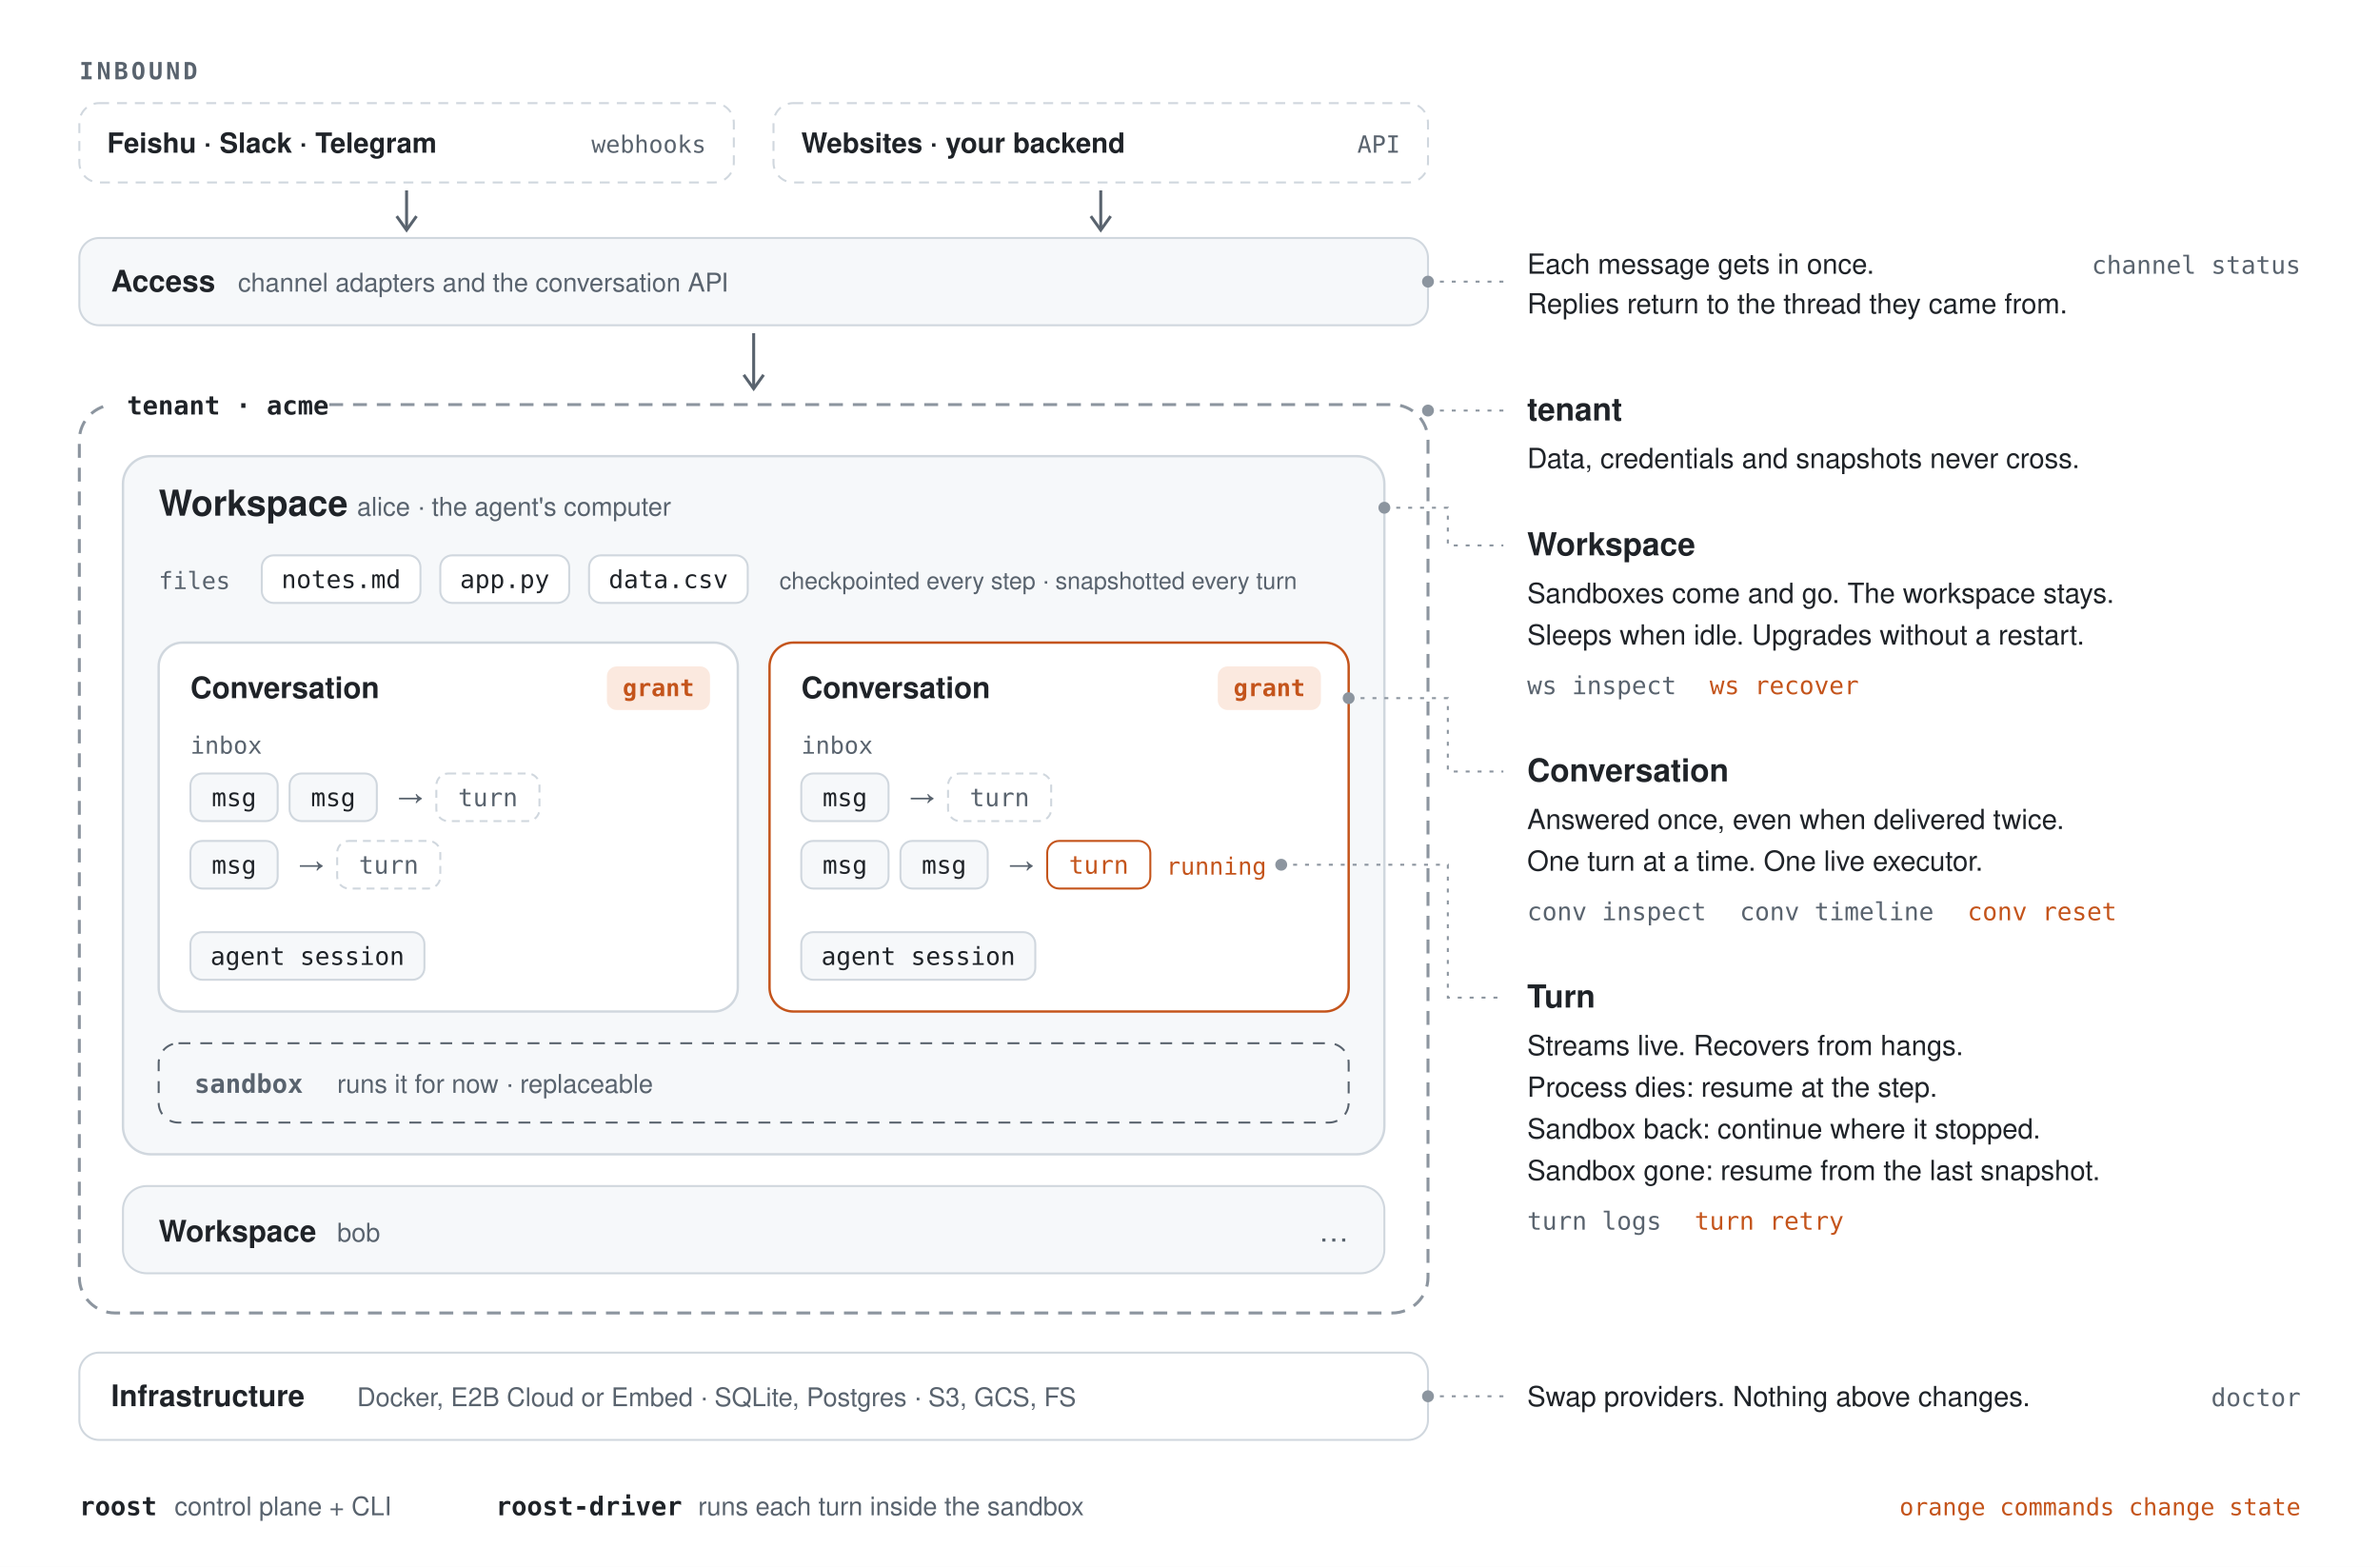
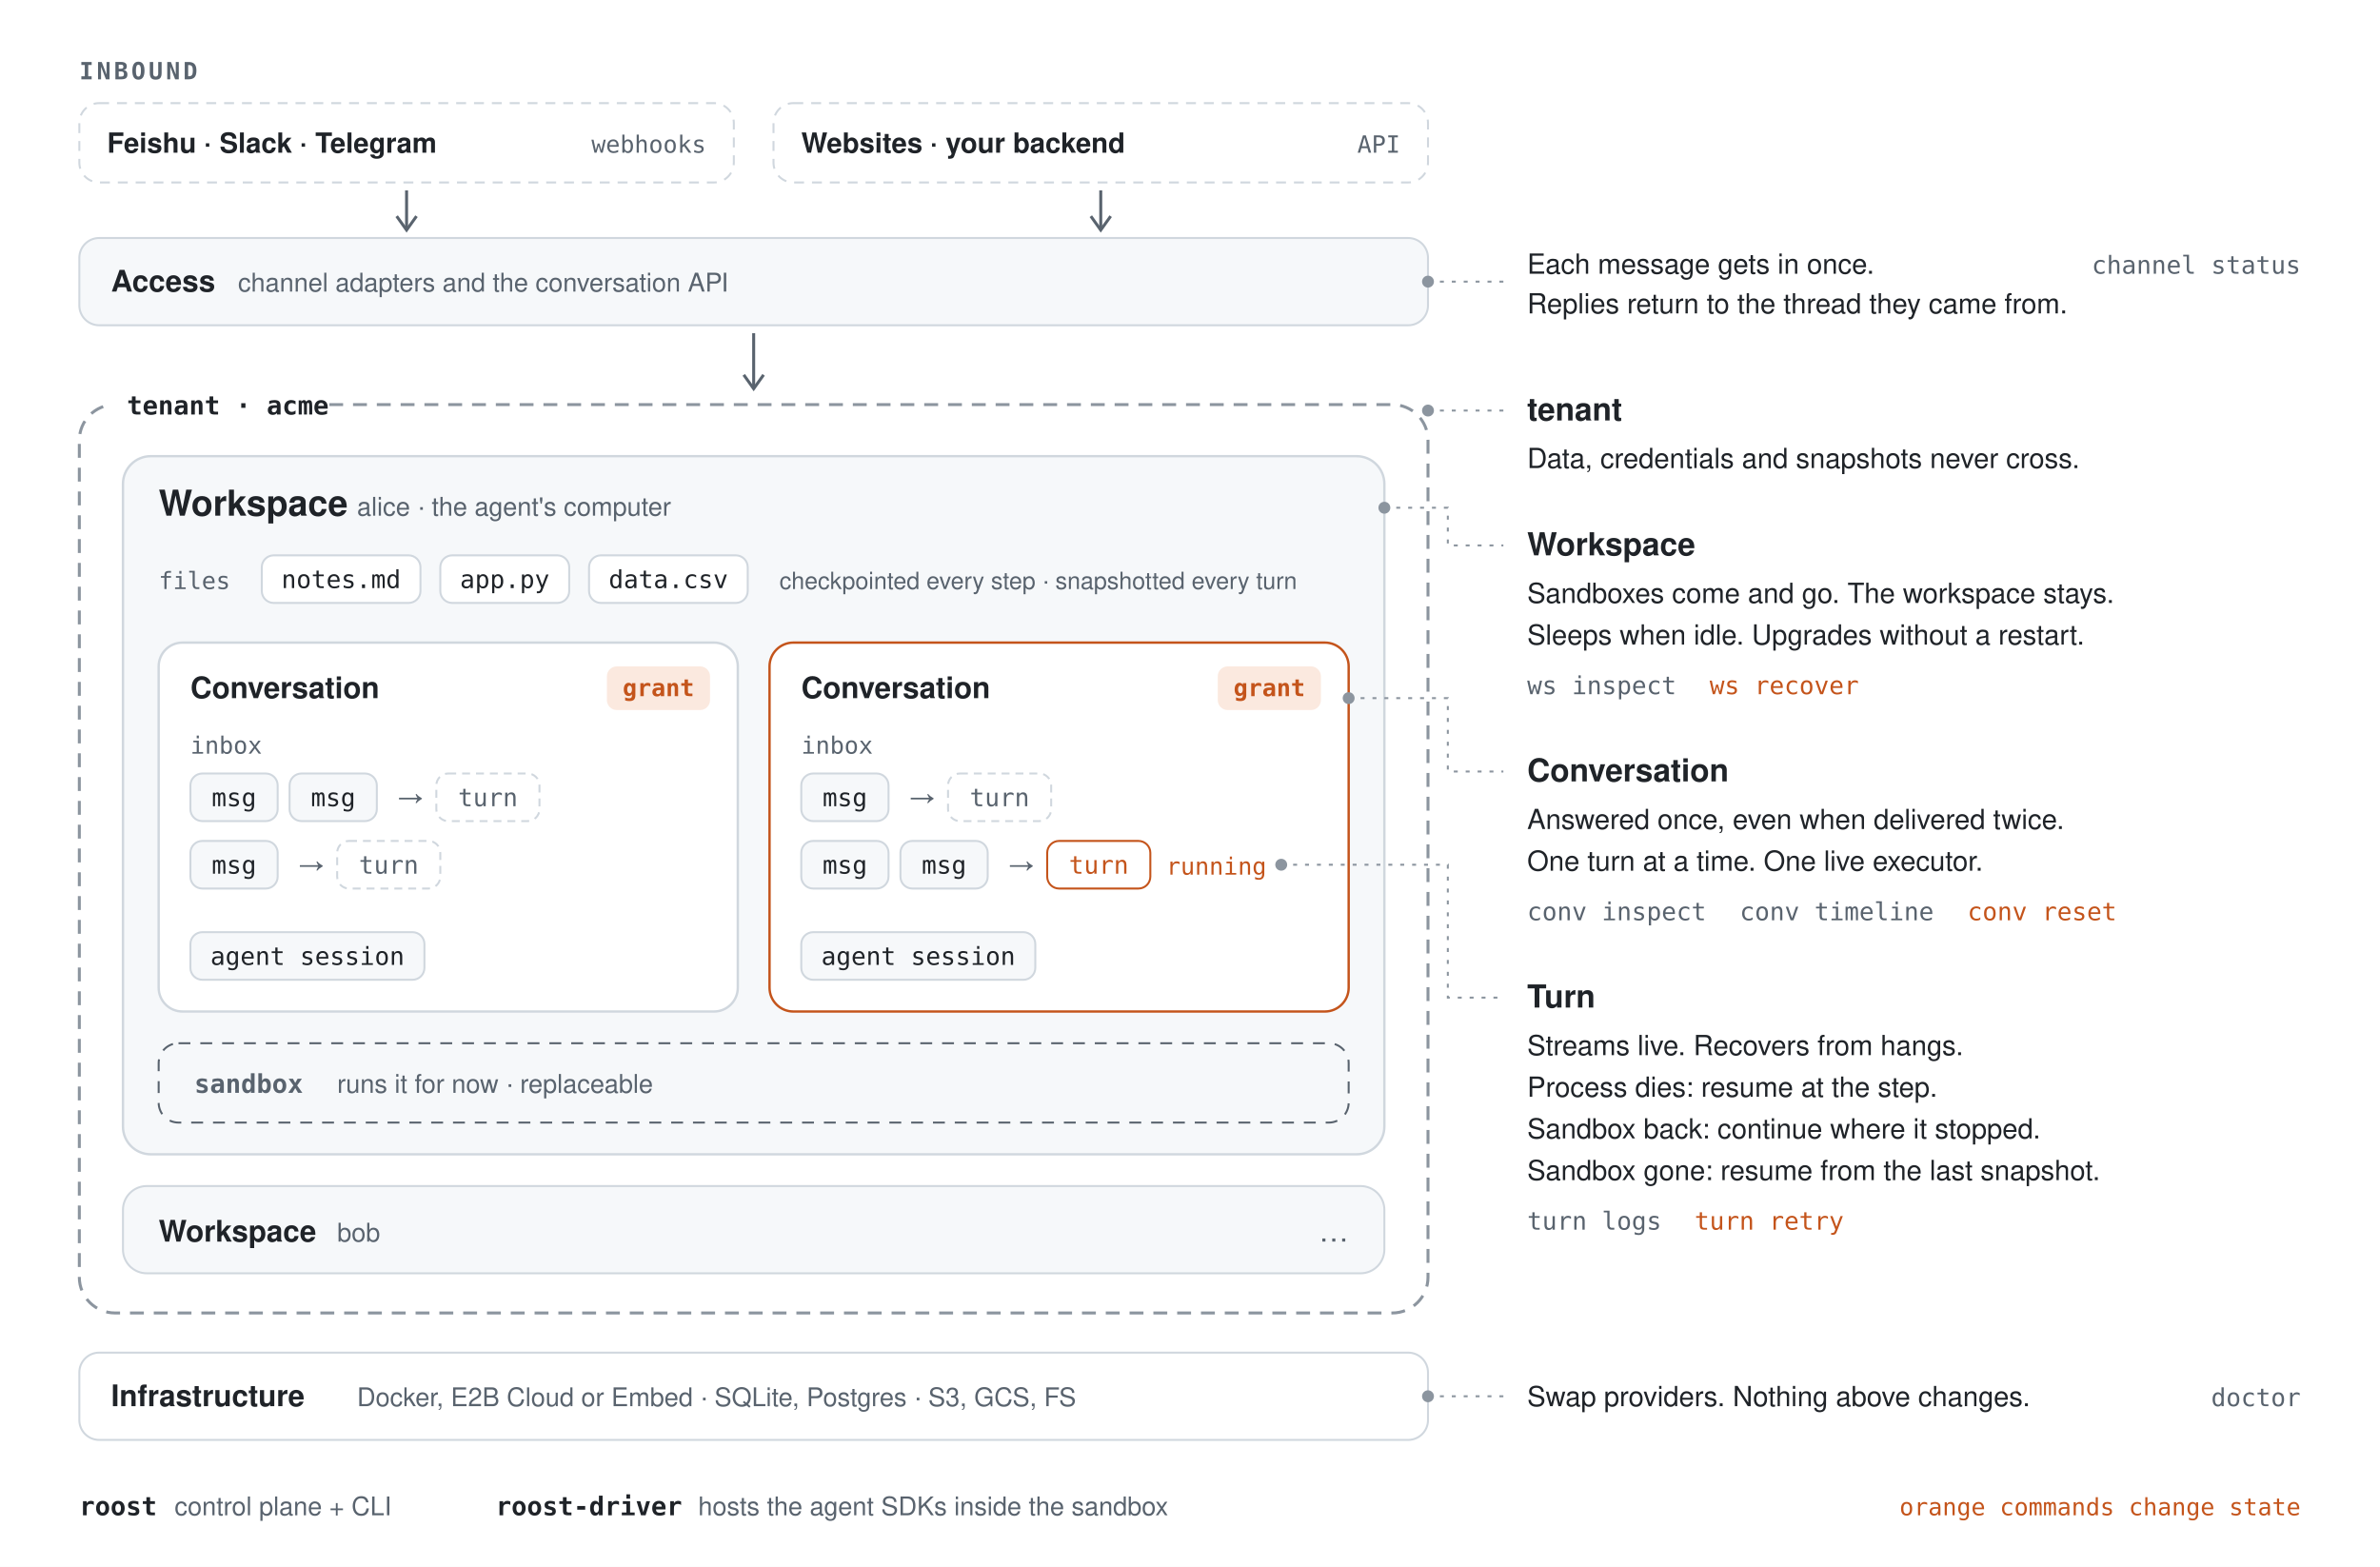
<svg xmlns="http://www.w3.org/2000/svg" width="1200" height="790" viewBox="0 0 1200 790" role="img" aria-label="roost: a tenant contains workspaces, a workspace contains conversations that share its files, a conversation runs one turn at a time; each level lists its guarantees and operator commands">
  <rect x="0" y="0" width="1200" height="790" rx="0" fill="#FFFFFF" />
  <text x="40" y="40" font-family="ui-monospace, SFMono-Regular, Menlo, Consolas, monospace" font-size="12" font-weight="600" fill="#59636E" text-anchor="start" letter-spacing="1.5">INBOUND</text>
  <rect x="40" y="52" width="330" height="40" rx="10" fill="none" stroke="#D0D7DE" stroke-width="1" stroke-dasharray="5 4" />
  <text x="54" y="77" font-family="-apple-system, BlinkMacSystemFont, 'Segoe UI', Helvetica, Arial, sans-serif" font-size="14" font-weight="600" fill="#1F2328" text-anchor="start">Feishu · Slack · Telegram</text>
  <text x="356" y="77" font-family="ui-monospace, SFMono-Regular, Menlo, Consolas, monospace" font-size="12" font-weight="400" fill="#59636E" text-anchor="end">webhooks</text>
  <path d="M205 96 V116" stroke="#59636E" stroke-width="1.5" />
  <path d="M200 109 L205 116 L210 109" fill="none" stroke="#59636E" stroke-width="1.5" />
  <rect x="390" y="52" width="330" height="40" rx="10" fill="none" stroke="#D0D7DE" stroke-width="1" stroke-dasharray="5 4" />
  <text x="404" y="77" font-family="-apple-system, BlinkMacSystemFont, 'Segoe UI', Helvetica, Arial, sans-serif" font-size="14" font-weight="600" fill="#1F2328" text-anchor="start">Websites · your backend</text>
  <text x="706" y="77" font-family="ui-monospace, SFMono-Regular, Menlo, Consolas, monospace" font-size="12" font-weight="400" fill="#59636E" text-anchor="end">API</text>
  <path d="M555 96 V116" stroke="#59636E" stroke-width="1.5" />
  <path d="M550 109 L555 116 L560 109" fill="none" stroke="#59636E" stroke-width="1.5" />
  <rect x="40" y="120" width="680" height="44" rx="10" fill="#F6F8FA" stroke="#D0D7DE" stroke-width="1" />
  <text x="56" y="147" font-family="-apple-system, BlinkMacSystemFont, 'Segoe UI', Helvetica, Arial, sans-serif" font-size="15" font-weight="700" fill="#1F2328" text-anchor="start">Access</text>
  <text x="120" y="147" font-family="-apple-system, BlinkMacSystemFont, 'Segoe UI', Helvetica, Arial, sans-serif" font-size="13" font-weight="400" fill="#59636E" text-anchor="start">channel adapters and the conversation API</text>
  <text x="770" y="138" font-family="-apple-system, BlinkMacSystemFont, 'Segoe UI', Helvetica, Arial, sans-serif" font-size="14" font-weight="500" fill="#1F2328" text-anchor="start">Each message gets in once.</text>
  <text x="770" y="158" font-family="-apple-system, BlinkMacSystemFont, 'Segoe UI', Helvetica, Arial, sans-serif" font-size="14" font-weight="400" fill="#1F2328" text-anchor="start">Replies return to the thread they came from.</text>
  <text x="1160" y="138" font-family="ui-monospace, SFMono-Regular, Menlo, Consolas, monospace" font-size="12.5" font-weight="500" fill="#59636E" text-anchor="end">channel status</text>
  <path d="M720 142 H758" stroke="#8C959F" stroke-dasharray="2 4" />
  <circle cx="720" cy="142" r="3" fill="#8C959F" />
  <path d="M380 168 V196" stroke="#59636E" stroke-width="1.5" />
  <path d="M375 189 L380 196 L385 189" fill="none" stroke="#59636E" stroke-width="1.5" />
  <rect x="40" y="204" width="680" height="458" rx="18" fill="none" stroke="#8C959F" stroke-width="1.5" stroke-dasharray="7 5" />
  <rect x="56" y="193" width="110" height="22" rx="4" fill="#FFFFFF" />
  <text x="64" y="209" font-family="ui-monospace, SFMono-Regular, Menlo, Consolas, monospace" font-size="13" font-weight="600" fill="#1F2328" text-anchor="start">tenant · acme</text>
  <rect x="62" y="230" width="636" height="352" rx="14" fill="#F6F8FA" stroke="#D0D7DE" stroke-width="1.2" />
  <text x="80" y="260" font-family="-apple-system, BlinkMacSystemFont, 'Segoe UI', Helvetica, Arial, sans-serif" font-size="18" font-weight="700" fill="#1F2328" text-anchor="start">Workspace</text>
  <text x="180" y="260" font-family="-apple-system, BlinkMacSystemFont, 'Segoe UI', Helvetica, Arial, sans-serif" font-size="13" font-weight="400" fill="#59636E" text-anchor="start">alice · the agent's computer</text>
  <text x="80" y="297" font-family="ui-monospace, SFMono-Regular, Menlo, Consolas, monospace" font-size="12" font-weight="400" fill="#59636E" text-anchor="start">files</text>
  <rect x="132" y="280" width="80" height="24" rx="6" fill="#FFFFFF" stroke="#D0D7DE" stroke-width="1" />
  <text x="172.0" y="296.5" font-family="ui-monospace, SFMono-Regular, Menlo, Consolas, monospace" font-size="12.5" font-weight="500" fill="#1F2328" text-anchor="middle">notes.md</text>
  <rect x="222" y="280" width="65" height="24" rx="6" fill="#FFFFFF" stroke="#D0D7DE" stroke-width="1" />
  <text x="254.5" y="296.5" font-family="ui-monospace, SFMono-Regular, Menlo, Consolas, monospace" font-size="12.5" font-weight="500" fill="#1F2328" text-anchor="middle">app.py</text>
  <rect x="297" y="280" width="80" height="24" rx="6" fill="#FFFFFF" stroke="#D0D7DE" stroke-width="1" />
  <text x="337.0" y="296.5" font-family="ui-monospace, SFMono-Regular, Menlo, Consolas, monospace" font-size="12.5" font-weight="500" fill="#1F2328" text-anchor="middle">data.csv</text>
  <text x="393" y="297" font-family="-apple-system, BlinkMacSystemFont, 'Segoe UI', Helvetica, Arial, sans-serif" font-size="12" font-weight="400" fill="#59636E" text-anchor="start">checkpointed every step · snapshotted every turn</text>
  <rect x="80" y="324" width="292" height="186" rx="12" fill="#FFFFFF" stroke="#D0D7DE" stroke-width="1.2" />
  <text x="96" y="352" font-family="-apple-system, BlinkMacSystemFont, 'Segoe UI', Helvetica, Arial, sans-serif" font-size="15" font-weight="700" fill="#1F2328" text-anchor="start">Conversation</text>
  <rect x="306" y="336" width="52" height="22" rx="5" fill="#FBE9DF" />
  <text x="332.0" y="351" font-family="ui-monospace, SFMono-Regular, Menlo, Consolas, monospace" font-size="12" font-weight="600" fill="#C4541B" text-anchor="middle">grant</text>
  <text x="96" y="380" font-family="ui-monospace, SFMono-Regular, Menlo, Consolas, monospace" font-size="12" font-weight="400" fill="#59636E" text-anchor="start">inbox</text>
  <rect x="96" y="390" width="44" height="24" rx="6" fill="#F6F8FA" stroke="#D0D7DE" stroke-width="1" />
  <text x="118.0" y="406.5" font-family="ui-monospace, SFMono-Regular, Menlo, Consolas, monospace" font-size="12.5" font-weight="500" fill="#1F2328" text-anchor="middle">msg</text>
  <rect x="146" y="390" width="44" height="24" rx="6" fill="#F6F8FA" stroke="#D0D7DE" stroke-width="1" />
  <text x="168.0" y="406.5" font-family="ui-monospace, SFMono-Regular, Menlo, Consolas, monospace" font-size="12.5" font-weight="500" fill="#1F2328" text-anchor="middle">msg</text>
  <text x="200" y="407" font-family="-apple-system, BlinkMacSystemFont, 'Segoe UI', Helvetica, Arial, sans-serif" font-size="14" font-weight="400" fill="#59636E" text-anchor="start">→</text>
  <rect x="220" y="390" width="52" height="24" rx="6" fill="#FFFFFF" stroke="#D0D7DE" stroke-width="1" stroke-dasharray="4 3" />
  <text x="246.0" y="406.5" font-family="ui-monospace, SFMono-Regular, Menlo, Consolas, monospace" font-size="12.5" font-weight="500" fill="#59636E" text-anchor="middle">turn</text>
  <rect x="96" y="424" width="44" height="24" rx="6" fill="#F6F8FA" stroke="#D0D7DE" stroke-width="1" />
  <text x="118.0" y="440.5" font-family="ui-monospace, SFMono-Regular, Menlo, Consolas, monospace" font-size="12.5" font-weight="500" fill="#1F2328" text-anchor="middle">msg</text>
  <text x="150" y="441" font-family="-apple-system, BlinkMacSystemFont, 'Segoe UI', Helvetica, Arial, sans-serif" font-size="14" font-weight="400" fill="#59636E" text-anchor="start">→</text>
  <rect x="170" y="424" width="52" height="24" rx="6" fill="#FFFFFF" stroke="#D0D7DE" stroke-width="1" stroke-dasharray="4 3" />
  <text x="196.0" y="440.5" font-family="ui-monospace, SFMono-Regular, Menlo, Consolas, monospace" font-size="12.5" font-weight="500" fill="#59636E" text-anchor="middle">turn</text>
  <rect x="96" y="470" width="118" height="24" rx="6" fill="#F6F8FA" stroke="#D0D7DE" stroke-width="1" />
  <text x="155.0" y="486.5" font-family="ui-monospace, SFMono-Regular, Menlo, Consolas, monospace" font-size="12.5" font-weight="500" fill="#1F2328" text-anchor="middle">agent session</text>
  <rect x="388" y="324" width="292" height="186" rx="12" fill="#FFFFFF" stroke="#C4541B" stroke-width="1.2" />
  <text x="404" y="352" font-family="-apple-system, BlinkMacSystemFont, 'Segoe UI', Helvetica, Arial, sans-serif" font-size="15" font-weight="700" fill="#1F2328" text-anchor="start">Conversation</text>
  <rect x="614" y="336" width="52" height="22" rx="5" fill="#FBE9DF" />
  <text x="640.0" y="351" font-family="ui-monospace, SFMono-Regular, Menlo, Consolas, monospace" font-size="12" font-weight="600" fill="#C4541B" text-anchor="middle">grant</text>
  <text x="404" y="380" font-family="ui-monospace, SFMono-Regular, Menlo, Consolas, monospace" font-size="12" font-weight="400" fill="#59636E" text-anchor="start">inbox</text>
  <rect x="404" y="390" width="44" height="24" rx="6" fill="#F6F8FA" stroke="#D0D7DE" stroke-width="1" />
  <text x="426.0" y="406.5" font-family="ui-monospace, SFMono-Regular, Menlo, Consolas, monospace" font-size="12.5" font-weight="500" fill="#1F2328" text-anchor="middle">msg</text>
  <text x="458" y="407" font-family="-apple-system, BlinkMacSystemFont, 'Segoe UI', Helvetica, Arial, sans-serif" font-size="14" font-weight="400" fill="#59636E" text-anchor="start">→</text>
  <rect x="478" y="390" width="52" height="24" rx="6" fill="#FFFFFF" stroke="#D0D7DE" stroke-width="1" stroke-dasharray="4 3" />
  <text x="504.0" y="406.5" font-family="ui-monospace, SFMono-Regular, Menlo, Consolas, monospace" font-size="12.5" font-weight="500" fill="#59636E" text-anchor="middle">turn</text>
  <rect x="404" y="424" width="44" height="24" rx="6" fill="#F6F8FA" stroke="#D0D7DE" stroke-width="1" />
  <text x="426.0" y="440.5" font-family="ui-monospace, SFMono-Regular, Menlo, Consolas, monospace" font-size="12.5" font-weight="500" fill="#1F2328" text-anchor="middle">msg</text>
  <rect x="454" y="424" width="44" height="24" rx="6" fill="#F6F8FA" stroke="#D0D7DE" stroke-width="1" />
  <text x="476.0" y="440.5" font-family="ui-monospace, SFMono-Regular, Menlo, Consolas, monospace" font-size="12.5" font-weight="500" fill="#1F2328" text-anchor="middle">msg</text>
  <text x="508" y="441" font-family="-apple-system, BlinkMacSystemFont, 'Segoe UI', Helvetica, Arial, sans-serif" font-size="14" font-weight="400" fill="#59636E" text-anchor="start">→</text>
  <rect x="528" y="424" width="52" height="24" rx="6" fill="#FFFFFF" stroke="#C4541B" stroke-width="1" />
  <text x="554.0" y="440.5" font-family="ui-monospace, SFMono-Regular, Menlo, Consolas, monospace" font-size="12.5" font-weight="500" fill="#C4541B" text-anchor="middle">turn</text>
  <text x="588" y="441" font-family="ui-monospace, SFMono-Regular, Menlo, Consolas, monospace" font-size="12" font-weight="400" fill="#C4541B" text-anchor="start">running</text>
  <rect x="404" y="470" width="118" height="24" rx="6" fill="#F6F8FA" stroke="#D0D7DE" stroke-width="1" />
  <text x="463.0" y="486.5" font-family="ui-monospace, SFMono-Regular, Menlo, Consolas, monospace" font-size="12.5" font-weight="500" fill="#1F2328" text-anchor="middle">agent session</text>
  <rect x="80" y="526" width="600" height="40" rx="10" fill="none" stroke="#59636E" stroke-width="1" stroke-dasharray="6 5" />
  <text x="98" y="551" font-family="ui-monospace, SFMono-Regular, Menlo, Consolas, monospace" font-size="13" font-weight="600" fill="#59636E" text-anchor="start">sandbox</text>
  <text x="170" y="551" font-family="-apple-system, BlinkMacSystemFont, 'Segoe UI', Helvetica, Arial, sans-serif" font-size="13" font-weight="400" fill="#59636E" text-anchor="start">runs it for now · replaceable</text>
  <rect x="62" y="598" width="636" height="44" rx="12" fill="#F6F8FA" stroke="#D0D7DE" stroke-width="1" />
  <text x="80" y="626" font-family="-apple-system, BlinkMacSystemFont, 'Segoe UI', Helvetica, Arial, sans-serif" font-size="15" font-weight="700" fill="#1F2328" text-anchor="start">Workspace</text>
  <text x="170" y="626" font-family="-apple-system, BlinkMacSystemFont, 'Segoe UI', Helvetica, Arial, sans-serif" font-size="13" font-weight="400" fill="#59636E" text-anchor="start">bob</text>
  <text x="680" y="626" font-family="-apple-system, BlinkMacSystemFont, 'Segoe UI', Helvetica, Arial, sans-serif" font-size="15" font-weight="400" fill="#59636E" text-anchor="end">…</text>
  <rect x="40" y="682" width="680" height="44" rx="10" fill="none" stroke="#D0D7DE" stroke-width="1" />
  <text x="56" y="709" font-family="-apple-system, BlinkMacSystemFont, 'Segoe UI', Helvetica, Arial, sans-serif" font-size="15" font-weight="700" fill="#1F2328" text-anchor="start">Infrastructure</text>
  <text x="180" y="709" font-family="-apple-system, BlinkMacSystemFont, 'Segoe UI', Helvetica, Arial, sans-serif" font-size="13" font-weight="400" fill="#59636E" text-anchor="start">Docker, E2B Cloud or Embed · SQLite, Postgres · S3, GCS, FS</text>
  <text x="770" y="709" font-family="-apple-system, BlinkMacSystemFont, 'Segoe UI', Helvetica, Arial, sans-serif" font-size="14" font-weight="500" fill="#1F2328" text-anchor="start">Swap providers. Nothing above changes.</text>
  <text x="1160" y="709" font-family="ui-monospace, SFMono-Regular, Menlo, Consolas, monospace" font-size="12.5" font-weight="500" fill="#59636E" text-anchor="end">doctor</text>
  <path d="M720 704 H758" stroke="#8C959F" stroke-dasharray="2 4" />
  <circle cx="720" cy="704" r="3" fill="#8C959F" />
  <text x="770" y="212" font-family="-apple-system, BlinkMacSystemFont, 'Segoe UI', Helvetica, Arial, sans-serif" font-size="16" font-weight="700" fill="#1F2328" text-anchor="start">tenant</text>
  <text x="770" y="236" font-family="-apple-system, BlinkMacSystemFont, 'Segoe UI', Helvetica, Arial, sans-serif" font-size="14" font-weight="500" fill="#1F2328" text-anchor="start">Data, credentials and snapshots never cross.</text>
  <path d="M720 207 H730 V207 H758" fill="none" stroke="#8C959F" stroke-dasharray="2 4" />
  <circle cx="720" cy="207" r="3" fill="#8C959F" />
  <text x="770" y="280" font-family="-apple-system, BlinkMacSystemFont, 'Segoe UI', Helvetica, Arial, sans-serif" font-size="16" font-weight="700" fill="#1F2328" text-anchor="start">Workspace</text>
  <text x="770" y="304" font-family="-apple-system, BlinkMacSystemFont, 'Segoe UI', Helvetica, Arial, sans-serif" font-size="14" font-weight="500" fill="#1F2328" text-anchor="start">Sandboxes come and go. The workspace stays.</text>
  <text x="770" y="325" font-family="-apple-system, BlinkMacSystemFont, 'Segoe UI', Helvetica, Arial, sans-serif" font-size="14" font-weight="400" fill="#1F2328" text-anchor="start">Sleeps when idle. Upgrades without a restart.</text>
  <text x="770" y="350" font-family="ui-monospace, SFMono-Regular, Menlo, Consolas, monospace" font-size="12.5" font-weight="500" fill="#59636E" text-anchor="start">ws inspect</text>
  <text x="862.0" y="350" font-family="ui-monospace, SFMono-Regular, Menlo, Consolas, monospace" font-size="12.5" font-weight="500" fill="#C4541B" text-anchor="start">ws recover</text>
  <path d="M698 256 H730 V275 H758" fill="none" stroke="#8C959F" stroke-dasharray="2 4" />
  <circle cx="698" cy="256" r="3" fill="#8C959F" />
  <text x="770" y="394" font-family="-apple-system, BlinkMacSystemFont, 'Segoe UI', Helvetica, Arial, sans-serif" font-size="16" font-weight="700" fill="#1F2328" text-anchor="start">Conversation</text>
  <text x="770" y="418" font-family="-apple-system, BlinkMacSystemFont, 'Segoe UI', Helvetica, Arial, sans-serif" font-size="14" font-weight="500" fill="#1F2328" text-anchor="start">Answered once, even when delivered twice.</text>
  <text x="770" y="439" font-family="-apple-system, BlinkMacSystemFont, 'Segoe UI', Helvetica, Arial, sans-serif" font-size="14" font-weight="400" fill="#1F2328" text-anchor="start">One turn at a time. One live executor.</text>
  <text x="770" y="464" font-family="ui-monospace, SFMono-Regular, Menlo, Consolas, monospace" font-size="12.5" font-weight="500" fill="#59636E" text-anchor="start">conv inspect</text>
  <text x="877.2" y="464" font-family="ui-monospace, SFMono-Regular, Menlo, Consolas, monospace" font-size="12.5" font-weight="500" fill="#59636E" text-anchor="start">conv timeline</text>
  <text x="992.0" y="464" font-family="ui-monospace, SFMono-Regular, Menlo, Consolas, monospace" font-size="12.5" font-weight="500" fill="#C4541B" text-anchor="start">conv reset</text>
  <path d="M680 352 H730 V389 H758" fill="none" stroke="#8C959F" stroke-dasharray="2 4" />
  <circle cx="680" cy="352" r="3" fill="#8C959F" />
  <text x="770" y="508" font-family="-apple-system, BlinkMacSystemFont, 'Segoe UI', Helvetica, Arial, sans-serif" font-size="16" font-weight="700" fill="#1F2328" text-anchor="start">Turn</text>
  <text x="770" y="532" font-family="-apple-system, BlinkMacSystemFont, 'Segoe UI', Helvetica, Arial, sans-serif" font-size="14" font-weight="500" fill="#1F2328" text-anchor="start">Streams live. Recovers from hangs.</text>
  <text x="770" y="553" font-family="-apple-system, BlinkMacSystemFont, 'Segoe UI', Helvetica, Arial, sans-serif" font-size="14" font-weight="400" fill="#1F2328" text-anchor="start">Process dies: resume at the step.</text>
  <text x="770" y="574" font-family="-apple-system, BlinkMacSystemFont, 'Segoe UI', Helvetica, Arial, sans-serif" font-size="14" font-weight="400" fill="#1F2328" text-anchor="start">Sandbox back: continue where it stopped.</text>
  <text x="770" y="595" font-family="-apple-system, BlinkMacSystemFont, 'Segoe UI', Helvetica, Arial, sans-serif" font-size="14" font-weight="400" fill="#1F2328" text-anchor="start">Sandbox gone: resume from the last snapshot.</text>
  <text x="770" y="620" font-family="ui-monospace, SFMono-Regular, Menlo, Consolas, monospace" font-size="12.5" font-weight="500" fill="#59636E" text-anchor="start">turn logs</text>
  <text x="854.4" y="620" font-family="ui-monospace, SFMono-Regular, Menlo, Consolas, monospace" font-size="12.5" font-weight="500" fill="#C4541B" text-anchor="start">turn retry</text>
  <path d="M646 436 H730 V503 H758" fill="none" stroke="#8C959F" stroke-dasharray="2 4" />
  <circle cx="646" cy="436" r="3" fill="#8C959F" />
  <text x="40" y="764" font-family="ui-monospace, SFMono-Regular, Menlo, Consolas, monospace" font-size="13" font-weight="600" fill="#1F2328" text-anchor="start">roost</text>
  <text x="88" y="764" font-family="-apple-system, BlinkMacSystemFont, 'Segoe UI', Helvetica, Arial, sans-serif" font-size="13" font-weight="400" fill="#59636E" text-anchor="start">control plane + CLI</text>
  <text x="250" y="764" font-family="ui-monospace, SFMono-Regular, Menlo, Consolas, monospace" font-size="13" font-weight="600" fill="#1F2328" text-anchor="start">roost-driver</text>
-   <text x="352" y="764" font-family="-apple-system, BlinkMacSystemFont, 'Segoe UI', Helvetica, Arial, sans-serif" font-size="13" font-weight="400" fill="#59636E" text-anchor="start">runs each turn inside the sandbox</text>
+   <text x="352" y="764" font-family="-apple-system, BlinkMacSystemFont, 'Segoe UI', Helvetica, Arial, sans-serif" font-size="13" font-weight="400" fill="#59636E" text-anchor="start">hosts the agent SDKs inside the sandbox</text>
  <text x="1160" y="764" font-family="ui-monospace, SFMono-Regular, Menlo, Consolas, monospace" font-size="12" font-weight="400" fill="#C4541B" text-anchor="end">orange commands change state</text>
</svg>
